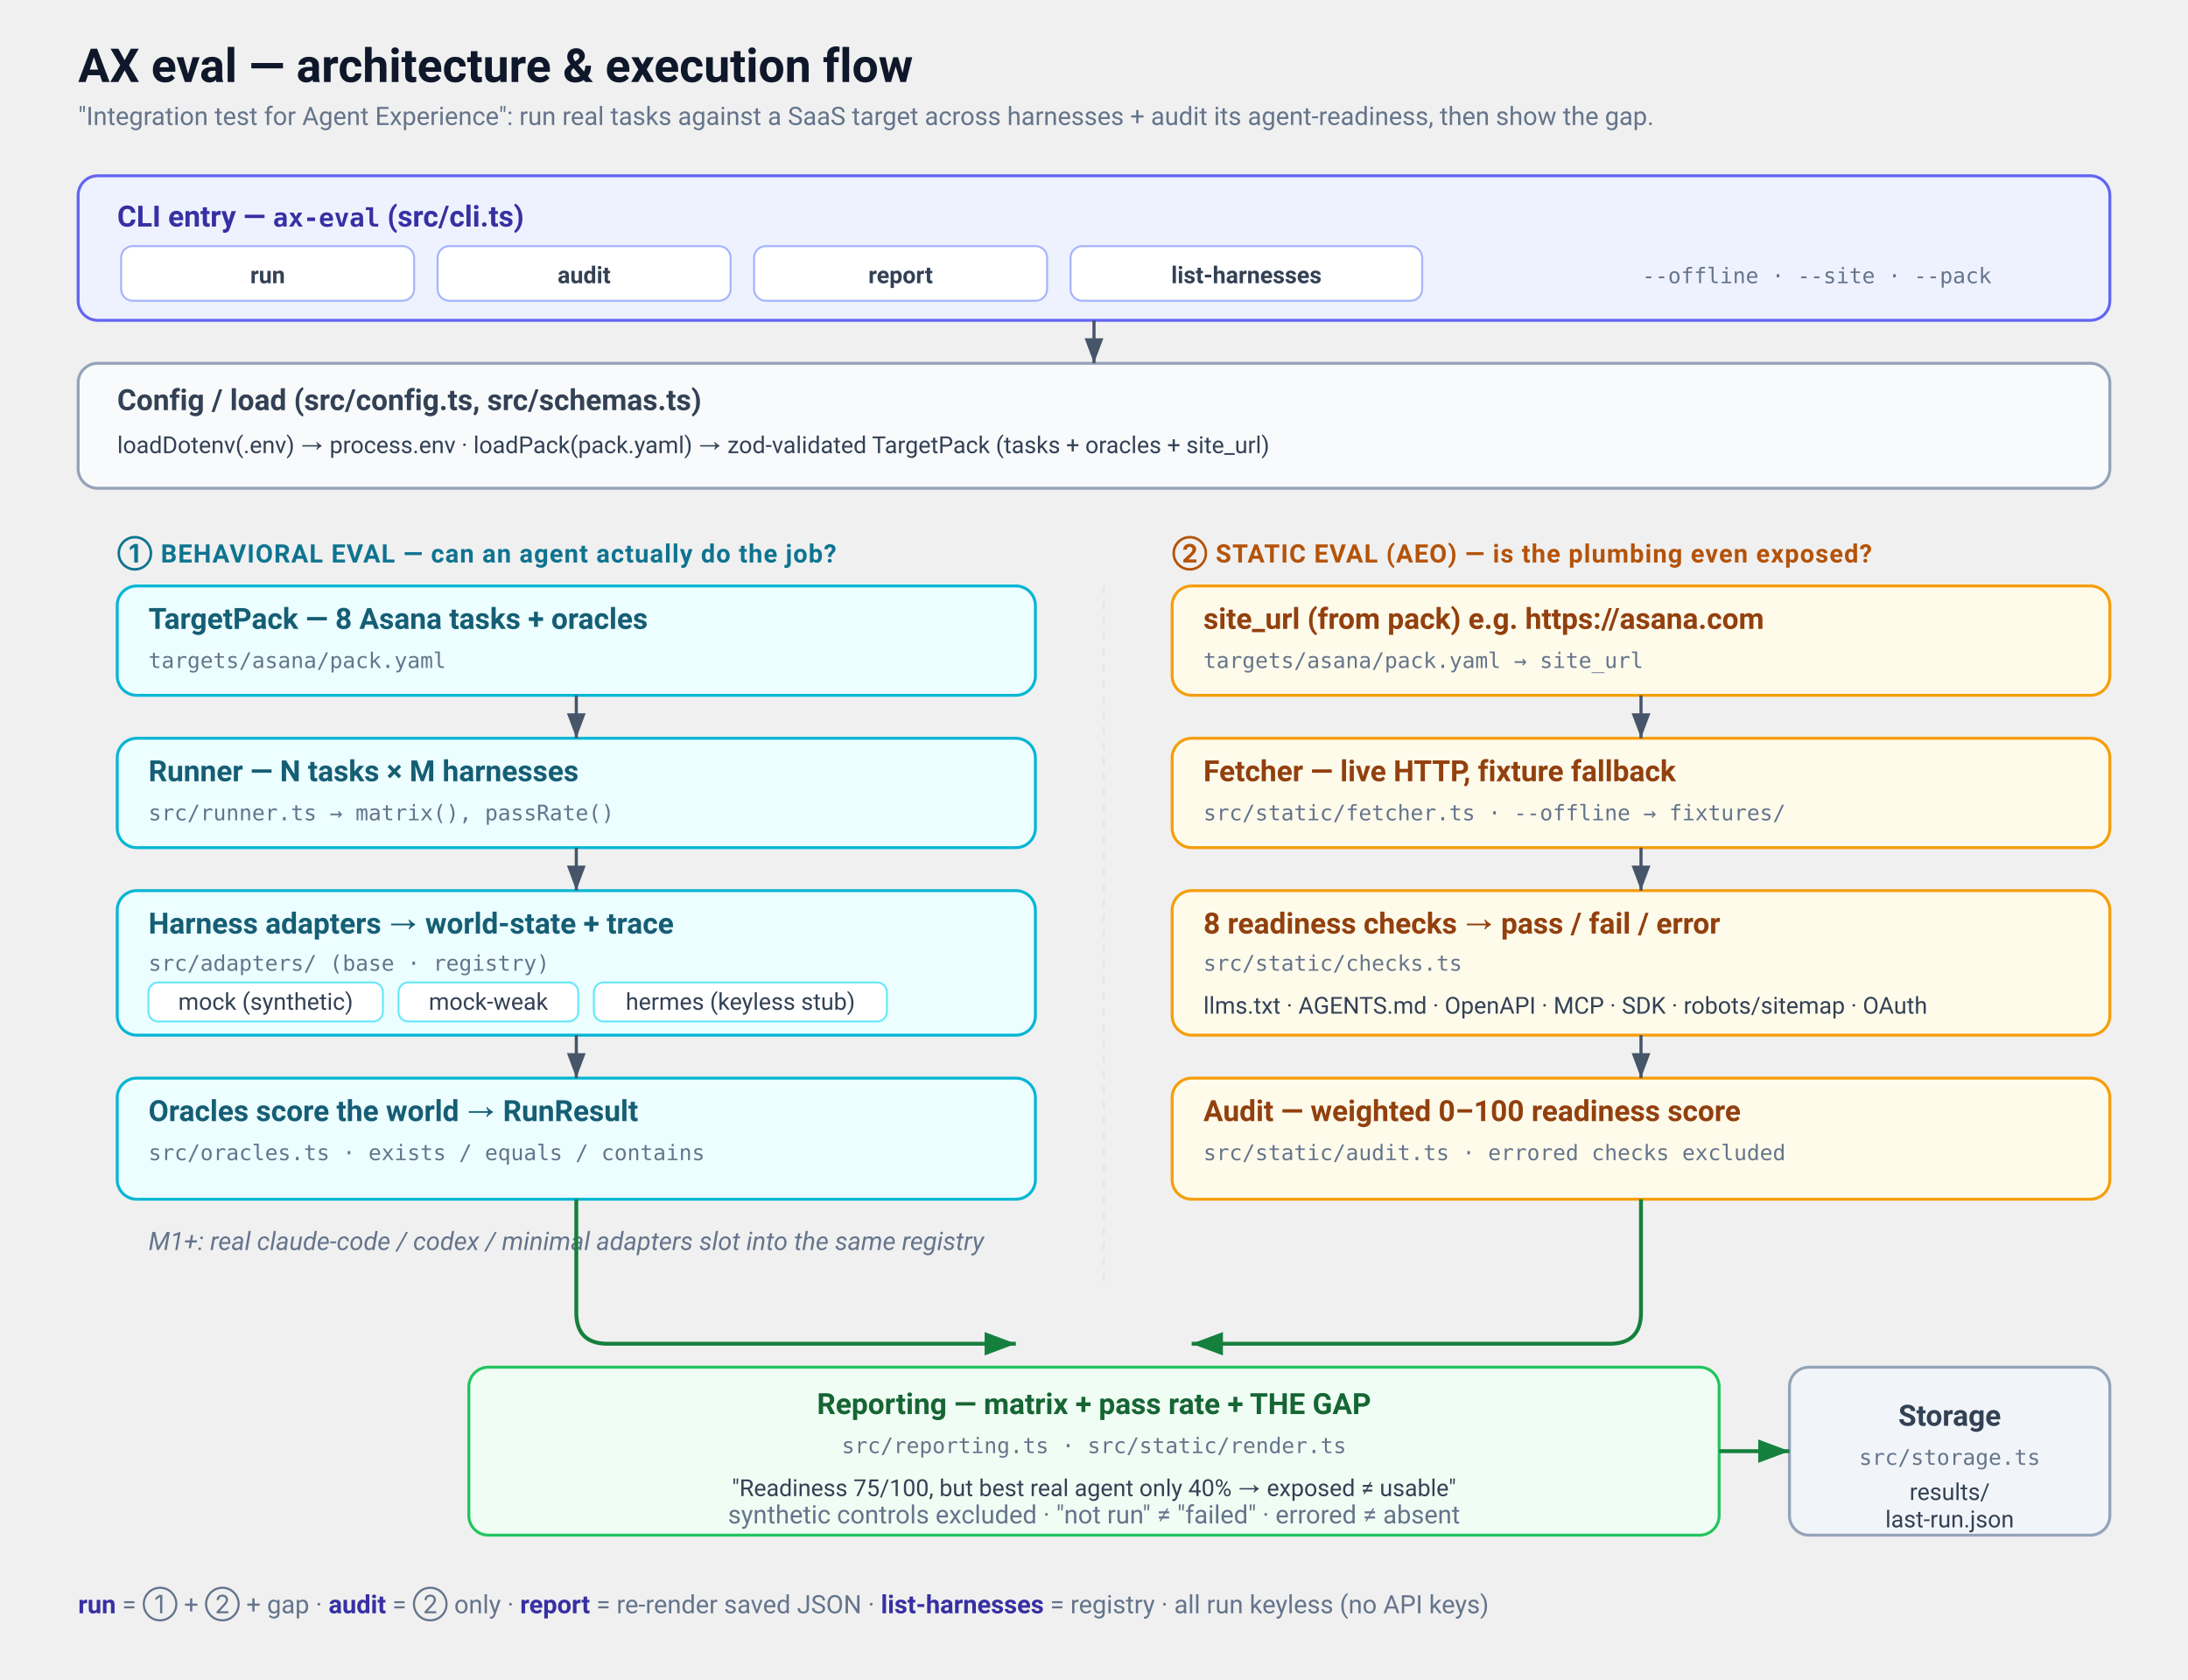
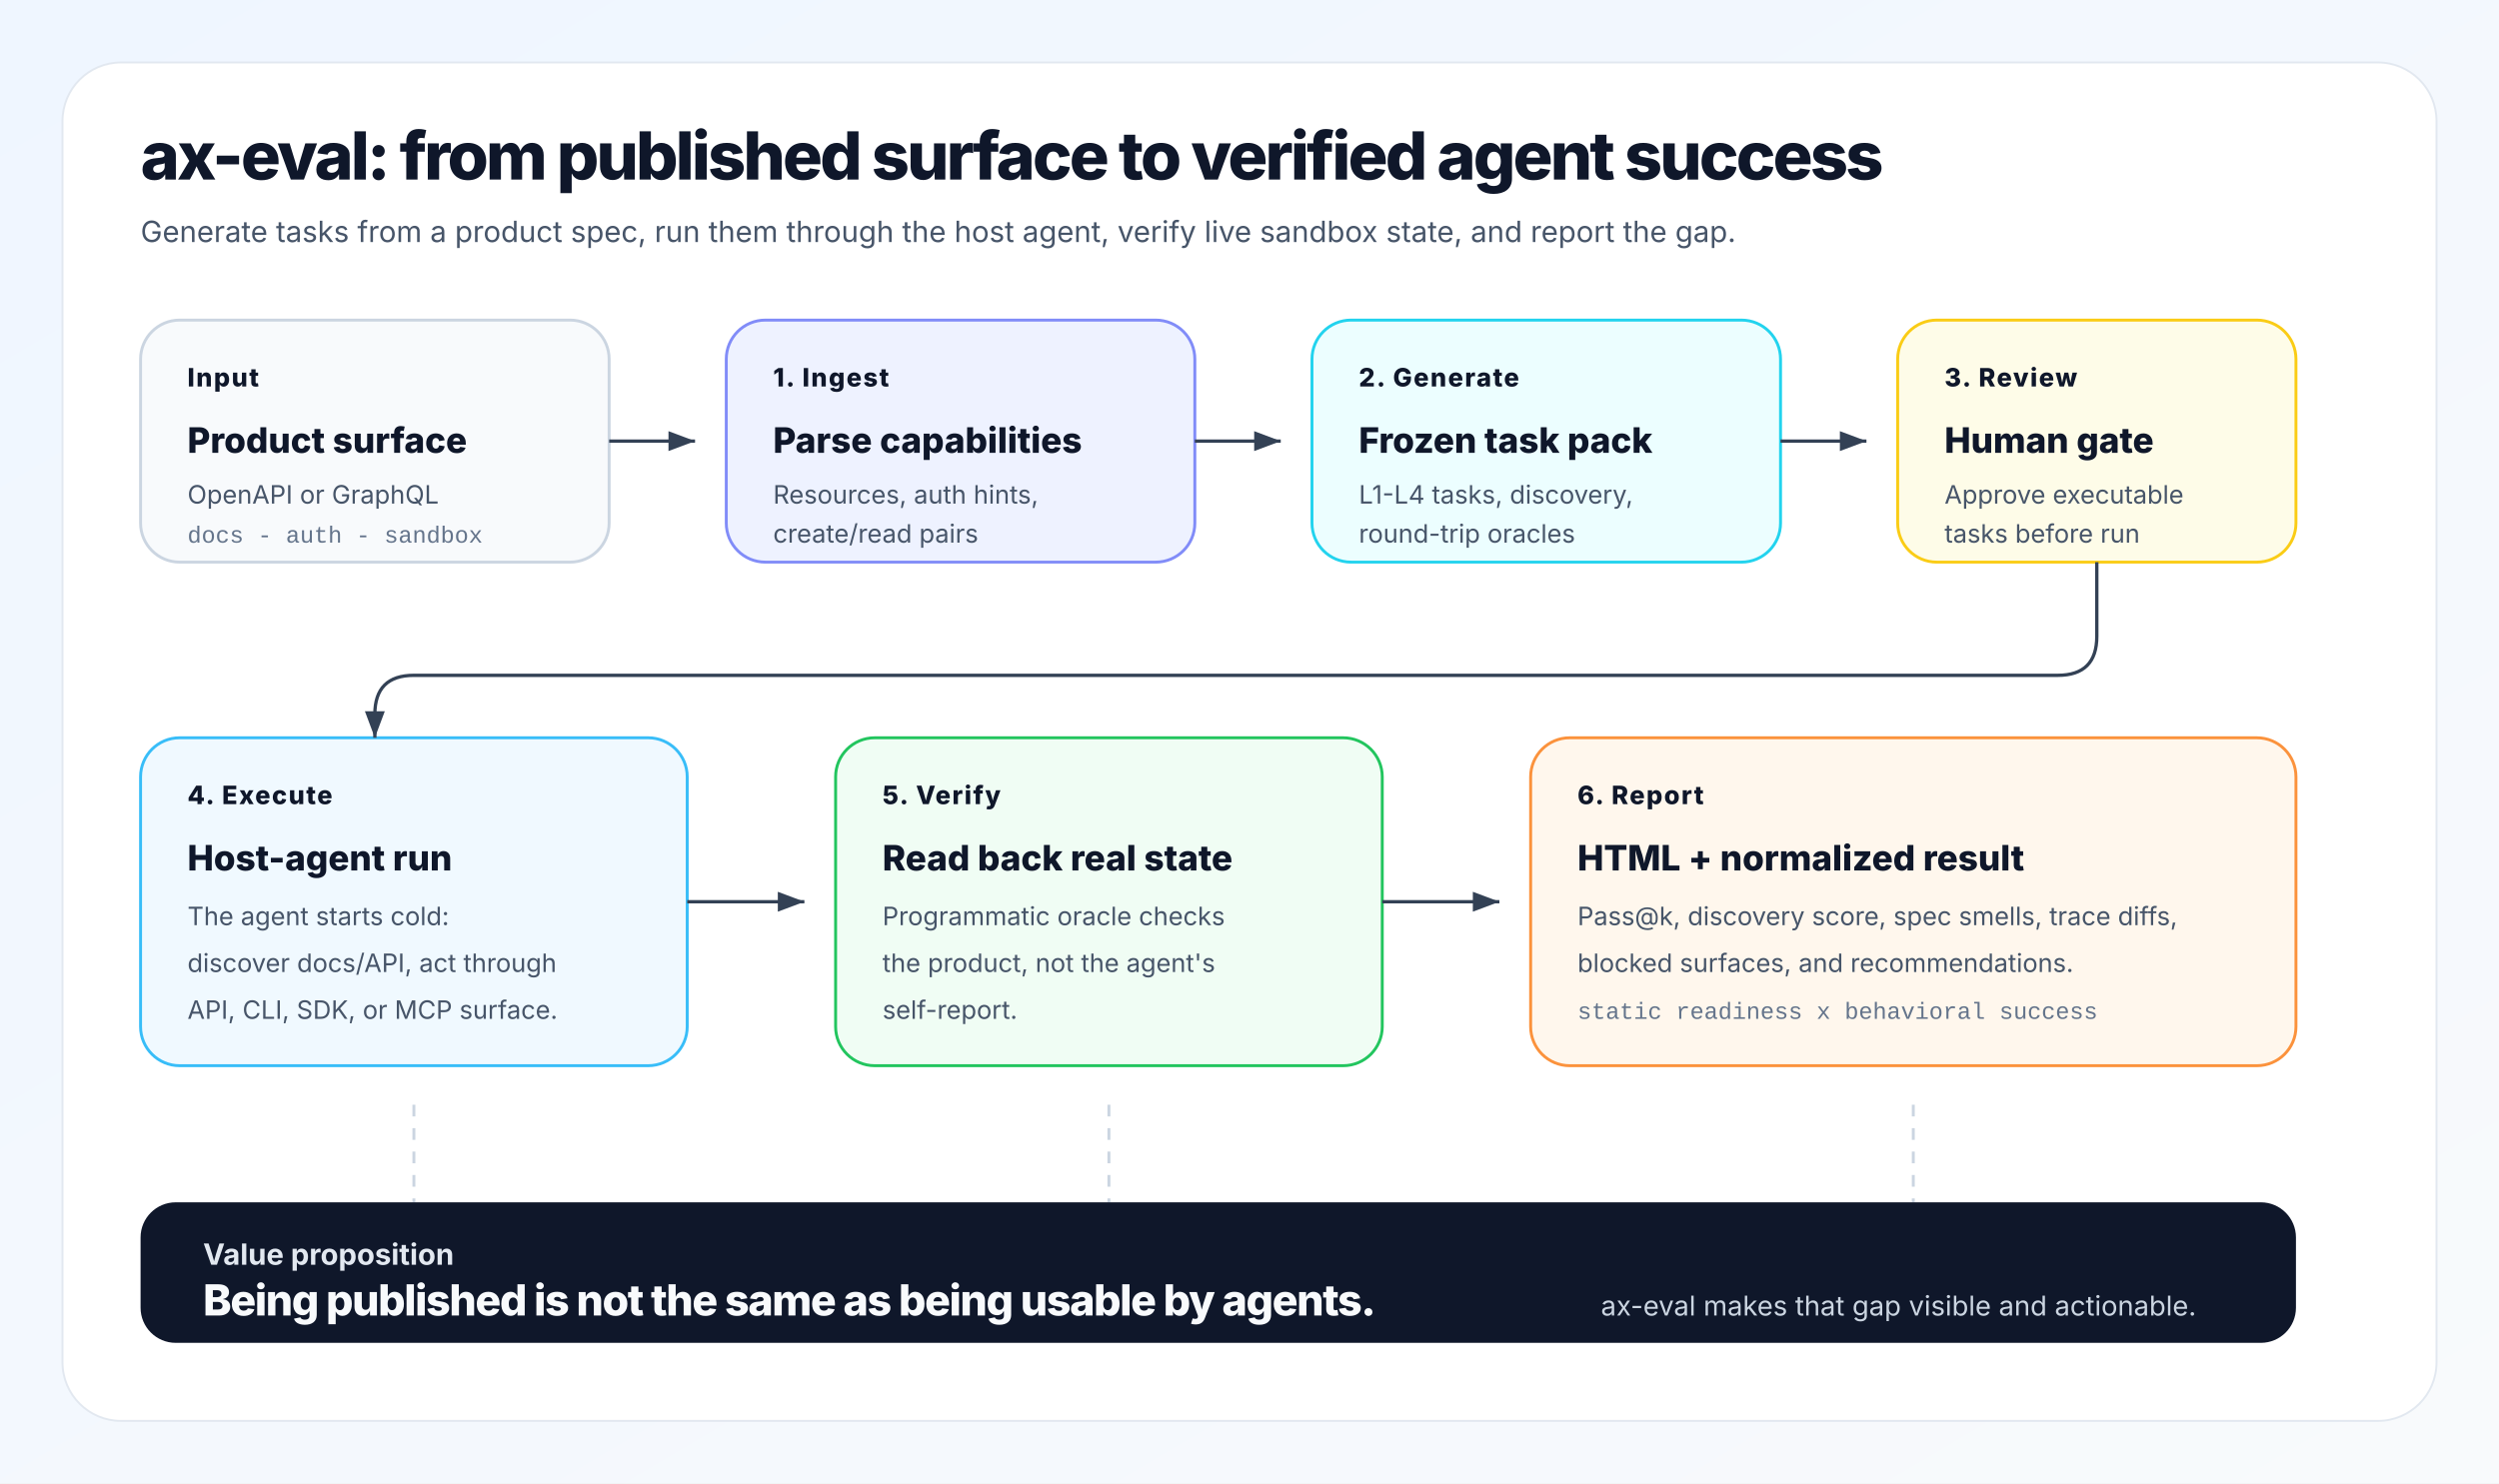
- <svg xmlns="http://www.w3.org/2000/svg" width="1120" height="860" viewBox="0 0 1120 860" font-family="-apple-system, Segoe UI, Roboto, Helvetica, Arial, sans-serif">
+ <svg xmlns="http://www.w3.org/2000/svg" width="1280" height="760" viewBox="0 0 1280 760" role="img" aria-labelledby="title desc">
  <defs>
    <marker id="arrow" markerWidth="10" markerHeight="10" refX="8" refY="3" orient="auto" markerUnits="strokeWidth">
-       <path d="M0,0 L8,3 L0,6 Z" fill="#475569" />
+       <path d="M0,0 L8,3 L0,6 Z" fill="#334155" />
    </marker>
-     <marker id="arrowGreen" markerWidth="10" markerHeight="10" refX="8" refY="3" orient="auto" markerUnits="strokeWidth">
-       <path d="M0,0 L8,3 L0,6 Z" fill="#15803d" />
-     </marker>
+     <linearGradient id="hero" x1="0" x2="1" y1="0" y2="1">
+       <stop offset="0%" stop-color="#eff6ff" />
+       <stop offset="100%" stop-color="#f8fafc" />
+     </linearGradient>
+     <style>
+       text { font-family: Inter, ui-sans-serif, system-ui, -apple-system, BlinkMacSystemFont, "Segoe UI", sans-serif; }
+       .title { font-size: 34px; font-weight: 800; fill: #0f172a; letter-spacing: -0.04em; }
+       .sub { font-size: 15px; fill: #475569; }
+       .label { font-size: 13px; font-weight: 800; fill: #0f172a; letter-spacing: 0.06em; text-transform: uppercase; }
+       .h { font-size: 18px; font-weight: 800; fill: #0f172a; }
+       .t { font-size: 13px; fill: #475569; }
+       .mono { font-family: ui-monospace, SFMono-Regular, Menlo, Monaco, Consolas, "Liberation Mono", monospace; font-size: 12px; fill: #64748b; }
+       .card { rx: 20; ry: 20; stroke-width: 1.5; }
+       .edge { stroke: #334155; stroke-width: 1.7; fill: none; marker-end: url(#arrow); }
+       .muted-edge { stroke: #cbd5e1; stroke-width: 1.5; fill: none; stroke-dasharray: 6 6; }
+     </style>
  </defs>
-   <style>
-     .title  { font-size: 24px; font-weight: 700; fill: #0f172a; }
-     .sub    { font-size: 13px; fill: #64748b; }
-     .box    { rx: 10; ry: 10; stroke-width: 1.5; }
-     .h      { font-size: 15px; font-weight: 700; }
-     .t      { font-size: 12px; fill: #334155; }
-     .path   { font-size: 11px; fill: #64748b; font-family: ui-monospace, Menlo, monospace; }
-     .band   { font-size: 13px; font-weight: 700; letter-spacing: .5px; }
-     .edge   { stroke: #475569; stroke-width: 1.6; fill: none; }
-     .edgeG  { stroke: #15803d; stroke-width: 2; fill: none; }
-   </style>
-   <text x="40" y="42" class="title">AX eval — architecture &amp; execution flow</text>
-   <text x="40" y="64" class="sub">"Integration test for Agent Experience": run real tasks against a SaaS target across harnesses + audit its agent-readiness, then show the gap.</text>
-   <rect x="40" y="90" width="1040" height="74" class="box" fill="#eef2ff" stroke="#6366f1" />
-   <text x="60" y="116" class="h" fill="#3730a3">CLI entry — <tspan font-family="ui-monospace, monospace" font-size="13px">ax-eval</tspan>  (src/cli.ts)</text>
-   <rect x="62" y="126" width="150" height="28" rx="6" fill="#fff" stroke="#a5b4fc" />
-   <text x="137" y="145" class="t" text-anchor="middle" font-weight="700">run</text>
-   <rect x="224" y="126" width="150" height="28" rx="6" fill="#fff" stroke="#a5b4fc" />
-   <text x="299" y="145" class="t" text-anchor="middle" font-weight="700">audit</text>
-   <rect x="386" y="126" width="150" height="28" rx="6" fill="#fff" stroke="#a5b4fc" />
-   <text x="461" y="145" class="t" text-anchor="middle" font-weight="700">report</text>
-   <rect x="548" y="126" width="180" height="28" rx="6" fill="#fff" stroke="#a5b4fc" />
-   <text x="638" y="145" class="t" text-anchor="middle" font-weight="700">list-harnesses</text>
-   <text x="930" y="145" class="path" text-anchor="middle">--offline · --site · --pack</text>
-   <rect x="40" y="186" width="1040" height="64" class="box" fill="#f8fafc" stroke="#94a3b8" />
-   <text x="60" y="210" class="h" fill="#334155">Config / load  (src/config.ts, src/schemas.ts)</text>
-   <text x="60" y="232" class="t">loadDotenv(.env) → process.env   ·   loadPack(pack.yaml) → zod-validated TargetPack (tasks + oracles + site_url)</text>
-   <line x1="560" y1="164" x2="560" y2="186" class="edge" marker-end="url(#arrow)" />
-   <text x="60" y="288" class="band" fill="#0e7490">① BEHAVIORAL EVAL  — can an agent actually do the job?</text>
-   <text x="600" y="288" class="band" fill="#b45309">② STATIC EVAL (AEO)  — is the plumbing even exposed?</text>
-   <line x1="565" y1="300" x2="565" y2="660" stroke="#e2e8f0" stroke-width="1.5" stroke-dasharray="4 4" />
-   <rect x="60" y="300" width="470" height="56" class="box" fill="#ecfeff" stroke="#06b6d4" />
-   <text x="76" y="322" class="h" fill="#155e75">TargetPack — 8 Asana tasks + oracles</text>
-   <text x="76" y="342" class="path">targets/asana/pack.yaml</text>
-   <rect x="60" y="378" width="470" height="56" class="box" fill="#ecfeff" stroke="#06b6d4" />
-   <text x="76" y="400" class="h" fill="#155e75">Runner — N tasks × M harnesses</text>
-   <text x="76" y="420" class="path">src/runner.ts  → matrix(), passRate()</text>
-   <rect x="60" y="456" width="470" height="74" class="box" fill="#ecfeff" stroke="#06b6d4" />
-   <text x="76" y="478" class="h" fill="#155e75">Harness adapters → world-state + trace</text>
-   <text x="76" y="497" class="path">src/adapters/  (base · registry)</text>
-   <rect x="76" y="503" width="120" height="20" rx="5" fill="#fff" stroke="#67e8f9" />
-   <text x="136" y="517" class="t" text-anchor="middle" font-size="11px">mock (synthetic)</text>
-   <rect x="204" y="503" width="92" height="20" rx="5" fill="#fff" stroke="#67e8f9" />
-   <text x="250" y="517" class="t" text-anchor="middle" font-size="11px">mock-weak</text>
-   <rect x="304" y="503" width="150" height="20" rx="5" fill="#fff" stroke="#67e8f9" />
-   <text x="379" y="517" class="t" text-anchor="middle" font-size="11px">hermes (keyless stub)</text>
-   <rect x="60" y="552" width="470" height="62" class="box" fill="#ecfeff" stroke="#06b6d4" />
-   <text x="76" y="574" class="h" fill="#155e75">Oracles score the world → RunResult</text>
-   <text x="76" y="594" class="path">src/oracles.ts  ·  exists / equals / contains</text>
-   <line x1="295" y1="356" x2="295" y2="378" class="edge" marker-end="url(#arrow)" />
-   <line x1="295" y1="434" x2="295" y2="456" class="edge" marker-end="url(#arrow)" />
-   <line x1="295" y1="530" x2="295" y2="552" class="edge" marker-end="url(#arrow)" />
-   <text x="76" y="640" class="sub" font-size="11px" font-style="italic">M1+: real claude-code / codex / minimal adapters slot into the same registry</text>
-   <rect x="600" y="300" width="480" height="56" class="box" fill="#fffbeb" stroke="#f59e0b" />
-   <text x="616" y="322" class="h" fill="#92400e">site_url (from pack)  e.g. https://asana.com</text>
-   <text x="616" y="342" class="path">targets/asana/pack.yaml → site_url</text>
-   <rect x="600" y="378" width="480" height="56" class="box" fill="#fffbeb" stroke="#f59e0b" />
-   <text x="616" y="400" class="h" fill="#92400e">Fetcher — live HTTP, fixture fallback</text>
-   <text x="616" y="420" class="path">src/static/fetcher.ts  ·  --offline → fixtures/</text>
-   <rect x="600" y="456" width="480" height="74" class="box" fill="#fffbeb" stroke="#f59e0b" />
-   <text x="616" y="478" class="h" fill="#92400e">8 readiness checks → pass / fail / error</text>
-   <text x="616" y="497" class="path">src/static/checks.ts</text>
-   <text x="616" y="519" class="t" font-size="11px">llms.txt · AGENTS.md · OpenAPI · MCP · SDK · robots/sitemap · OAuth</text>
-   <rect x="600" y="552" width="480" height="62" class="box" fill="#fffbeb" stroke="#f59e0b" />
-   <text x="616" y="574" class="h" fill="#92400e">Audit — weighted 0–100 readiness score</text>
-   <text x="616" y="594" class="path">src/static/audit.ts  ·  errored checks excluded</text>
-   <line x1="840" y1="356" x2="840" y2="378" class="edge" marker-end="url(#arrow)" />
-   <line x1="840" y1="434" x2="840" y2="456" class="edge" marker-end="url(#arrow)" />
-   <line x1="840" y1="530" x2="840" y2="552" class="edge" marker-end="url(#arrow)" />
-   <path d="M295,614 L295,672 Q295,688 311,688 L520,688" class="edgeG" marker-end="url(#arrowGreen)" />
-   <path d="M840,614 L840,672 Q840,688 824,688 L610,688" class="edgeG" marker-end="url(#arrowGreen)" />
-   <rect x="240" y="700" width="640" height="86" class="box" fill="#f0fdf4" stroke="#22c55e" />
-   <text x="560" y="724" class="h" fill="#166534" text-anchor="middle">Reporting — matrix + pass rate  +  THE GAP</text>
-   <text x="560" y="744" class="path" text-anchor="middle">src/reporting.ts  ·  src/static/render.ts</text>
-   <text x="560" y="766" class="t" text-anchor="middle">"Readiness 75/100, but best real agent only 40% → exposed ≠ usable"</text>
-   <text x="560" y="780" class="sub" text-anchor="middle" font-size="11px">synthetic controls excluded · "not run" ≠ "failed" · errored ≠ absent</text>
-   <rect x="916" y="700" width="164" height="86" class="box" fill="#f1f5f9" stroke="#94a3b8" />
-   <text x="998" y="730" class="h" fill="#334155" text-anchor="middle" font-size="14px">Storage</text>
-   <text x="998" y="750" class="path" text-anchor="middle">src/storage.ts</text>
-   <text x="998" y="768" class="t" text-anchor="middle" font-size="11px">results/</text>
-   <text x="998" y="782" class="t" text-anchor="middle" font-size="11px">last-run.json</text>
-   <line x1="880" y1="743" x2="916" y2="743" class="edgeG" marker-end="url(#arrowGreen)" />
-   <text x="40" y="826" class="sub" font-size="12px">
-     <tspan font-weight="700" fill="#3730a3">run</tspan> = ① + ② + gap   ·
-     <tspan font-weight="700" fill="#3730a3"> audit</tspan> = ② only   ·
-     <tspan font-weight="700" fill="#3730a3"> report</tspan> = re-render saved JSON   ·
-     <tspan font-weight="700" fill="#3730a3"> list-harnesses</tspan> = registry   ·   all run keyless (no API keys)
-   </text>
+   <rect width="1280" height="760" fill="url(#hero)" />
+   <rect x="32" y="32" width="1216" height="696" rx="30" fill="#ffffff" stroke="#e2e8f0" />
+   <text x="72" y="92" class="title">ax-eval: from published surface to verified agent success</text>
+   <text x="72" y="124" class="sub">Generate tasks from a product spec, run them through the host agent, verify live sandbox state, and report the gap.</text>
+   <rect x="72" y="164" width="240" height="124" class="card" fill="#f8fafc" stroke="#cbd5e1" />
+   <text x="96" y="198" class="label">Input</text>
+   <text x="96" y="232" class="h">Product surface</text>
+   <text x="96" y="258" class="t">OpenAPI or GraphQL</text>
+   <text x="96" y="278" class="mono">docs - auth - sandbox</text>
+   <rect x="372" y="164" width="240" height="124" class="card" fill="#eef2ff" stroke="#818cf8" />
+   <text x="396" y="198" class="label">1. Ingest</text>
+   <text x="396" y="232" class="h">Parse capabilities</text>
+   <text x="396" y="258" class="t">Resources, auth hints,</text>
+   <text x="396" y="278" class="t">create/read pairs</text>
+   <rect x="672" y="164" width="240" height="124" class="card" fill="#ecfeff" stroke="#22d3ee" />
+   <text x="696" y="198" class="label">2. Generate</text>
+   <text x="696" y="232" class="h">Frozen task pack</text>
+   <text x="696" y="258" class="t">L1-L4 tasks, discovery,</text>
+   <text x="696" y="278" class="t">round-trip oracles</text>
+   <rect x="972" y="164" width="204" height="124" class="card" fill="#fefce8" stroke="#facc15" />
+   <text x="996" y="198" class="label">3. Review</text>
+   <text x="996" y="232" class="h">Human gate</text>
+   <text x="996" y="258" class="t">Approve executable</text>
+   <text x="996" y="278" class="t">tasks before run</text>
+   <path d="M312 226 H356" class="edge" />
+   <path d="M612 226 H656" class="edge" />
+   <path d="M912 226 H956" class="edge" />
+   <rect x="72" y="378" width="280" height="168" class="card" fill="#f0f9ff" stroke="#38bdf8" />
+   <text x="96" y="412" class="label">4. Execute</text>
+   <text x="96" y="446" class="h">Host-agent run</text>
+   <text x="96" y="474" class="t">The agent starts cold:</text>
+   <text x="96" y="498" class="t">discover docs/API, act through</text>
+   <text x="96" y="522" class="t">API, CLI, SDK, or MCP surface.</text>
+   <rect x="428" y="378" width="280" height="168" class="card" fill="#f0fdf4" stroke="#22c55e" />
+   <text x="452" y="412" class="label">5. Verify</text>
+   <text x="452" y="446" class="h">Read back real state</text>
+   <text x="452" y="474" class="t">Programmatic oracle checks</text>
+   <text x="452" y="498" class="t">the product, not the agent's</text>
+   <text x="452" y="522" class="t">self-report.</text>
+   <rect x="784" y="378" width="392" height="168" class="card" fill="#fff7ed" stroke="#fb923c" />
+   <text x="808" y="412" class="label">6. Report</text>
+   <text x="808" y="446" class="h">HTML + normalized result</text>
+   <text x="808" y="474" class="t">Pass@k, discovery score, spec smells, trace diffs,</text>
+   <text x="808" y="498" class="t">blocked surfaces, and recommendations.</text>
+   <text x="808" y="522" class="mono">static readiness x behavioral success</text>
+   <path d="M1074 288 V326 Q1074 346 1054 346 H212 Q192 346 192 366 V378" class="edge" />
+   <path d="M352 462 H412" class="edge" />
+   <path d="M708 462 H768" class="edge" />
+   <line x1="212" y1="566" x2="212" y2="616" class="muted-edge" />
+   <line x1="568" y1="566" x2="568" y2="616" class="muted-edge" />
+   <line x1="980" y1="566" x2="980" y2="616" class="muted-edge" />
+   <rect x="72" y="616" width="1104" height="72" rx="18" fill="#0f172a" />
+   <text x="104" y="648" fill="#e2e8f0" font-size="15" font-weight="700">Value proposition</text>
+   <text x="104" y="674" fill="#f8fafc" font-size="22" font-weight="800" letter-spacing="-0.03em">Being published is not the same as being usable by agents.</text>
+   <text x="820" y="674" fill="#cbd5e1" font-size="14">ax-eval makes that gap visible and actionable.</text>
</svg>
